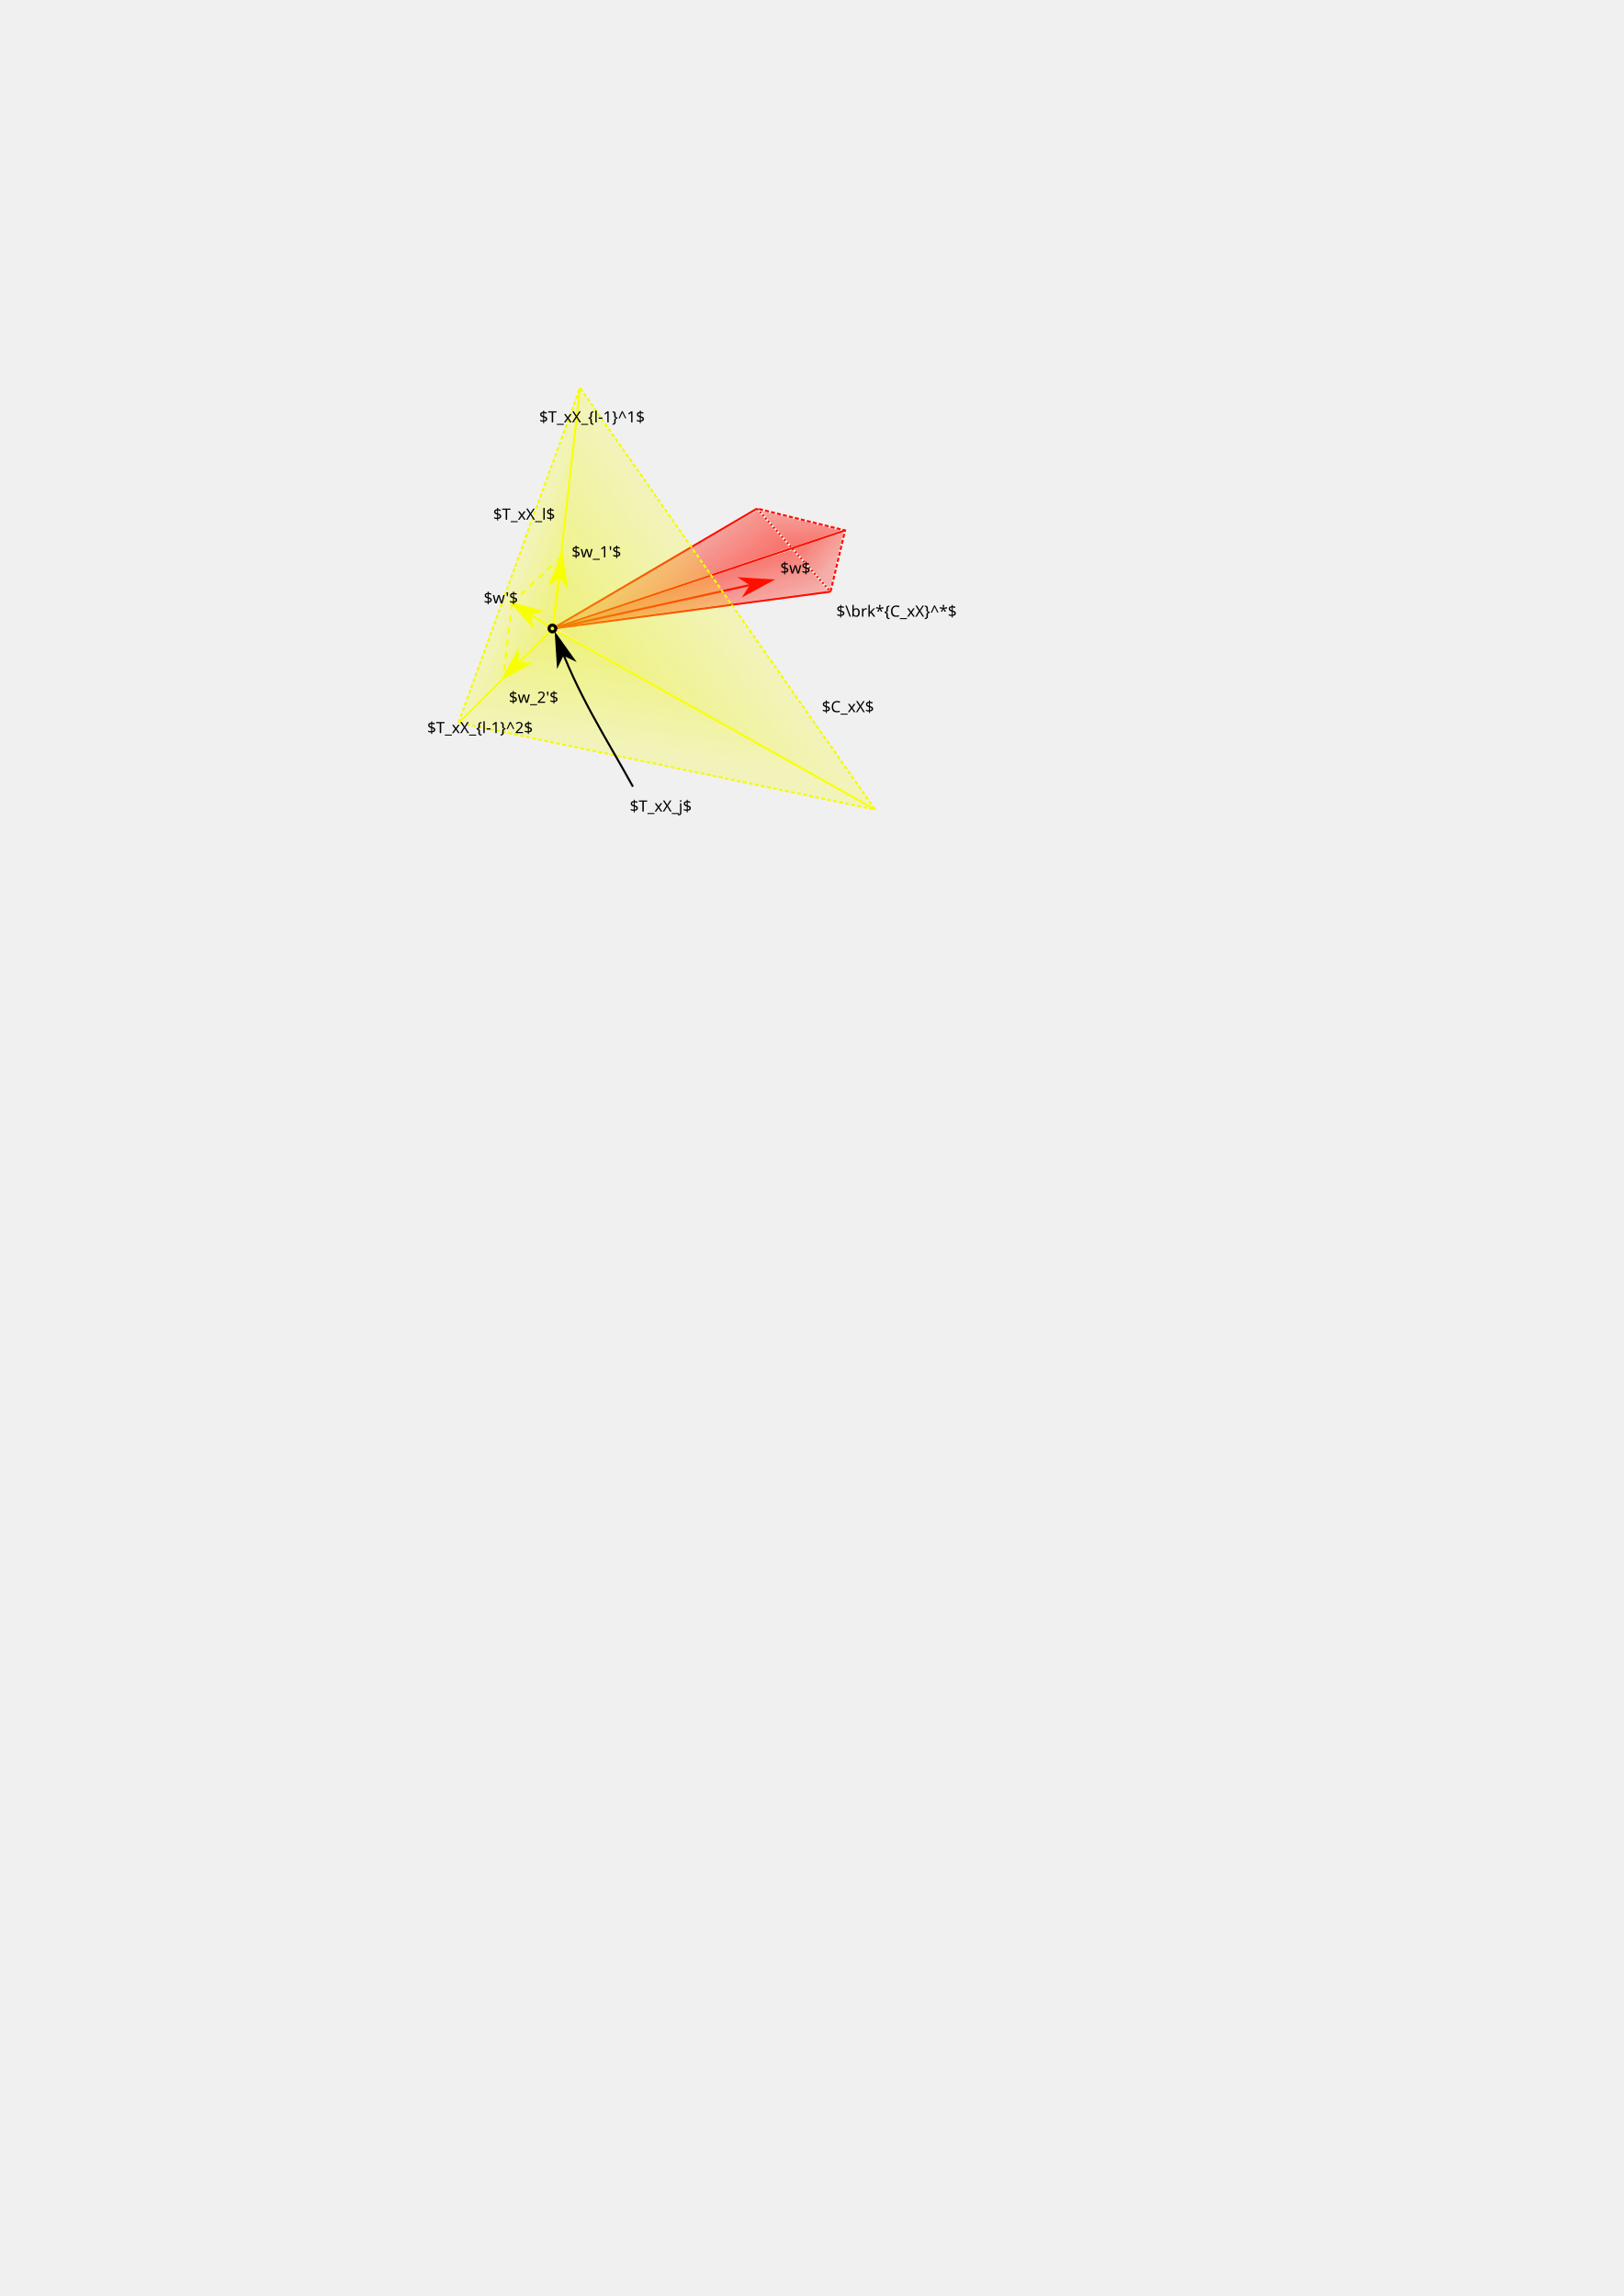
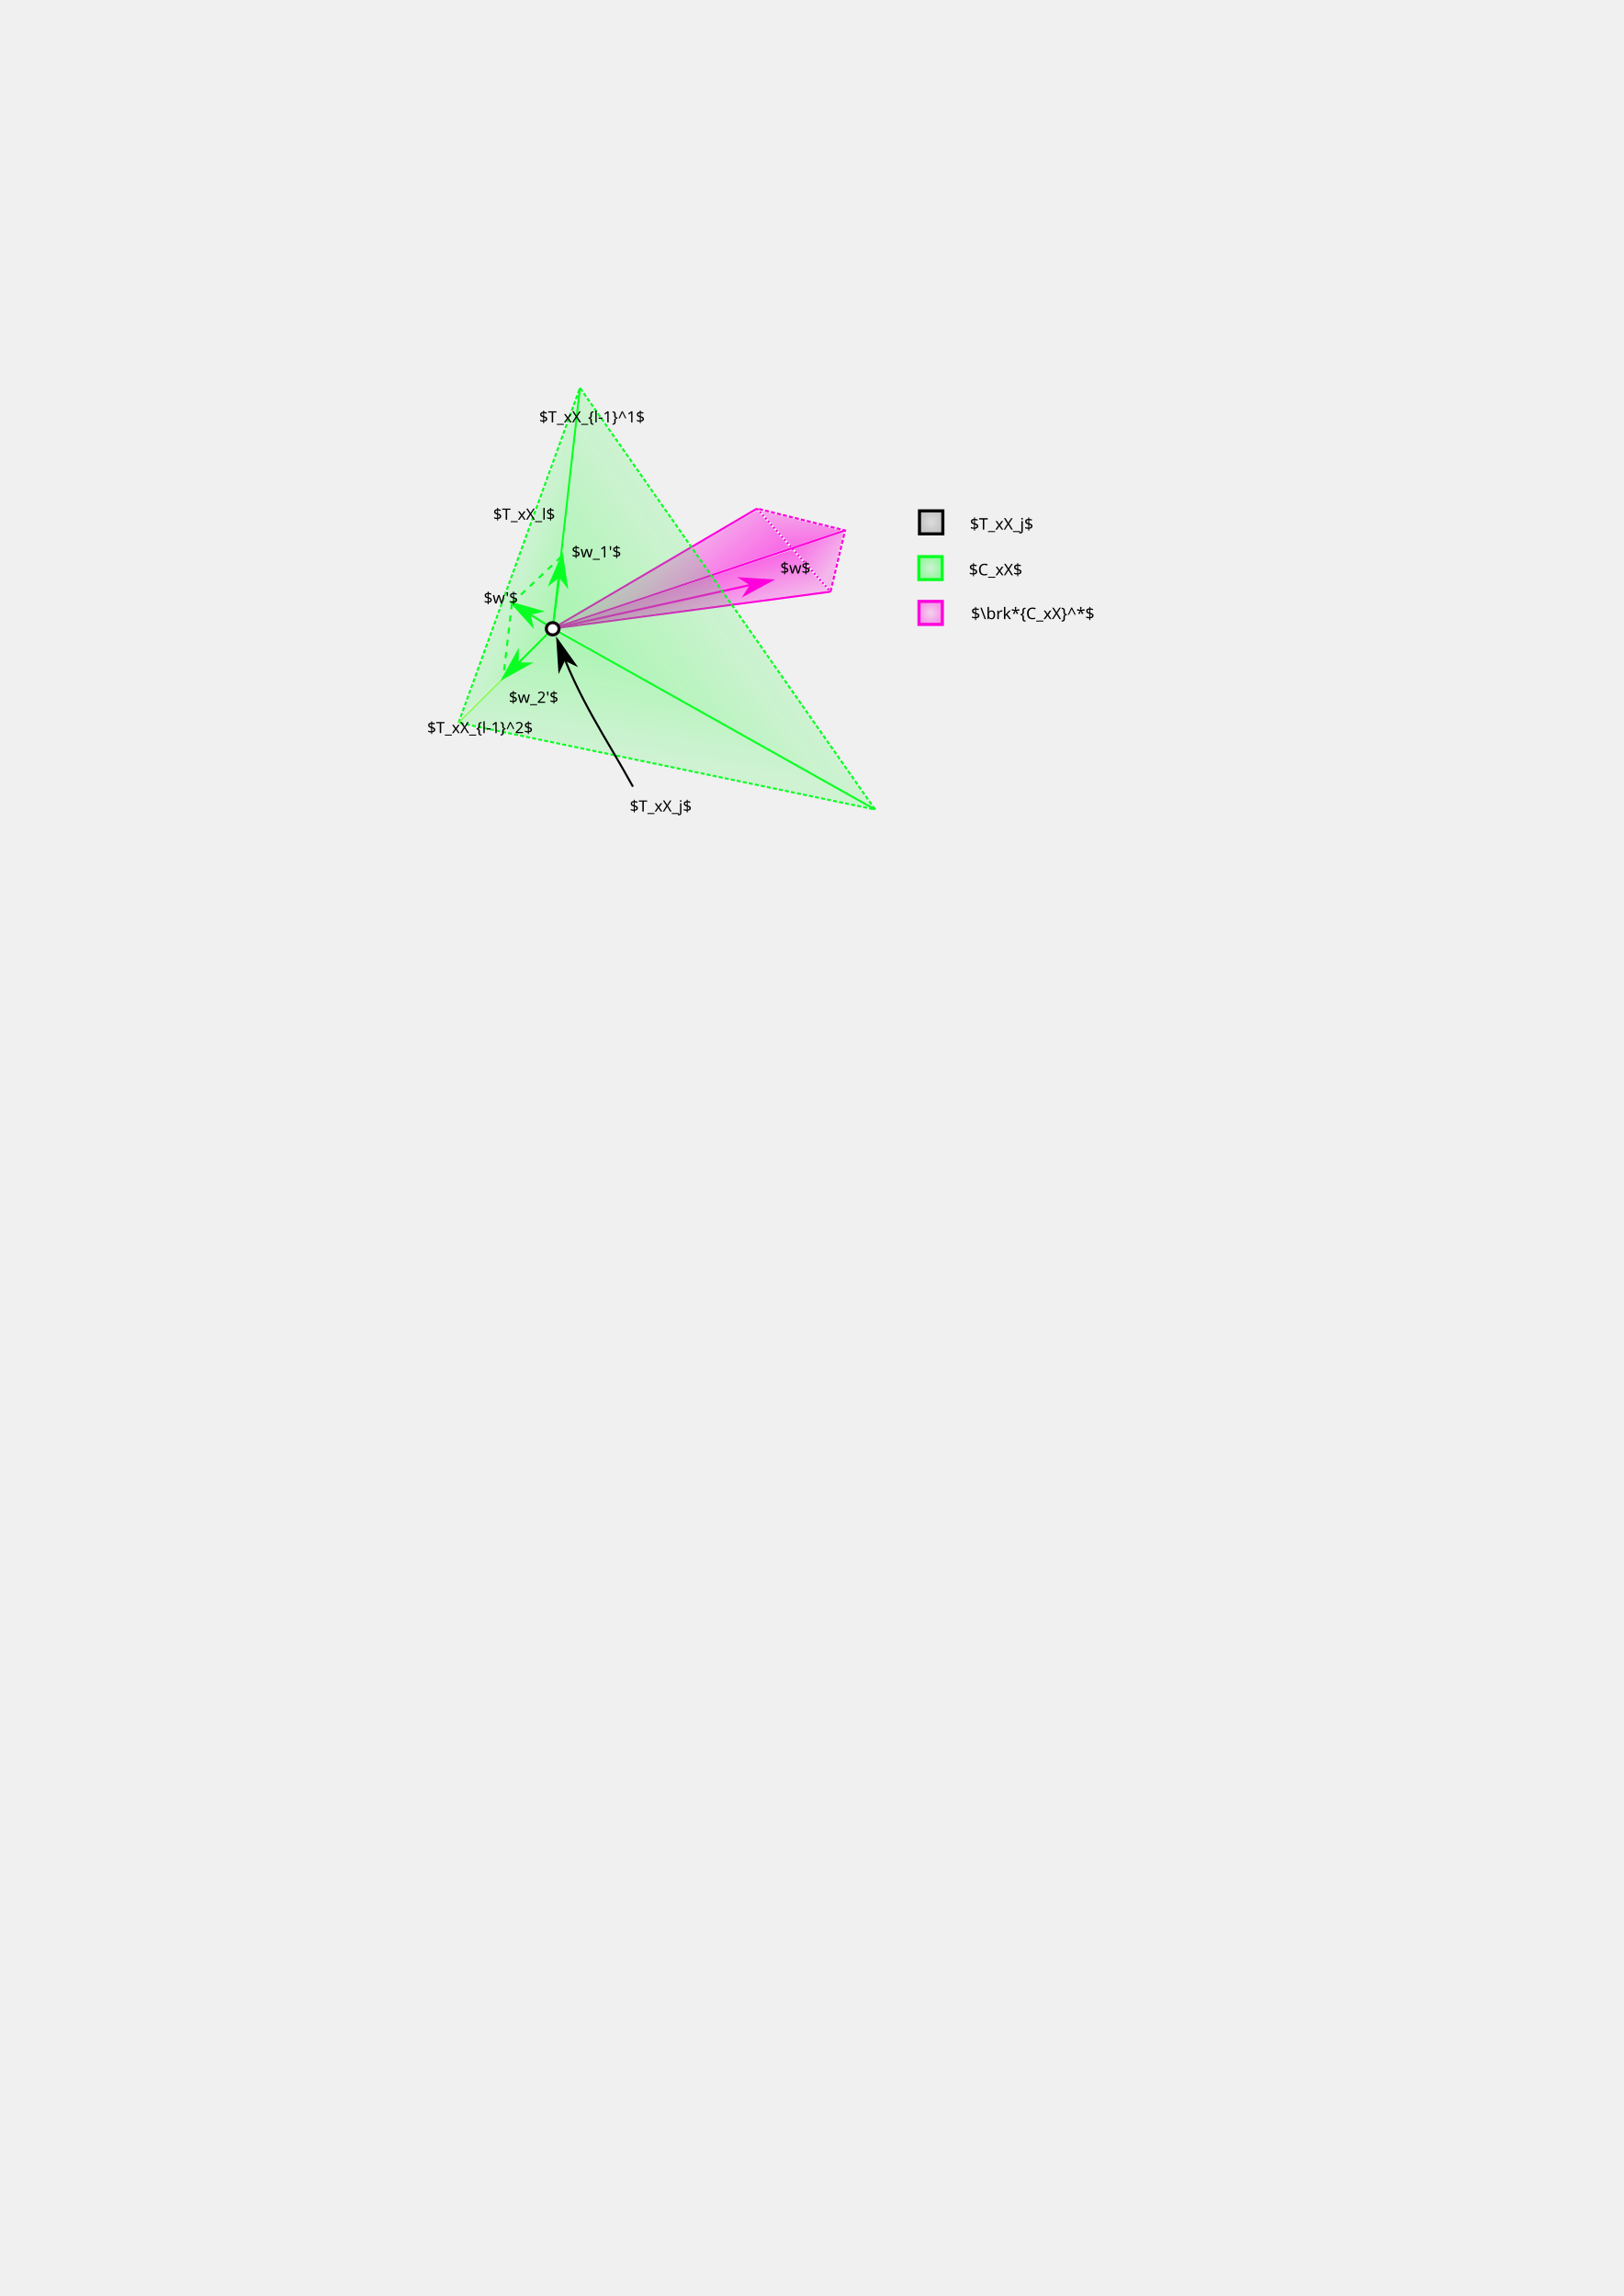
<svg xmlns="http://www.w3.org/2000/svg" xmlns:xlink="http://www.w3.org/1999/xlink" width="210mm" height="297mm" viewBox="0 0 210 297" version="1.1" id="svg1030">
  <defs id="defs1024">
+     <linearGradient id="linearGradient2880">
+       <stop style="stop-color:#ff00dc;stop-opacity:0.537" offset="0" id="stop2876" />
+       <stop style="stop-color:#ff00de;stop-opacity:0.239" offset="1" id="stop2878" />
+     </linearGradient>
+     <linearGradient id="linearGradient2874">
+       <stop style="stop-color:#ff00dc;stop-opacity:0.545" offset="0" id="stop2870" />
+       <stop style="stop-color:#ff00de;stop-opacity:0.239" offset="1" id="stop2872" />
+     </linearGradient>
+     <linearGradient id="linearGradient2862">
+       <stop style="stop-color:#ff00dd;stop-opacity:0.585" offset="0" id="stop2858" />
+       <stop style="stop-color:#ff00dd;stop-opacity:0.239" offset="1" id="stop2860" />
+     </linearGradient>
+     <linearGradient id="linearGradient2856">
+       <stop id="stop2852" offset="0" style="stop-color:#0aff21;stop-opacity:0.302" />
+       <stop id="stop2854" offset="1" style="stop-color:#07ff22;stop-opacity:0.145" />
+     </linearGradient>
+     <linearGradient id="linearGradient2850">
+       <stop style="stop-color:#09ff22;stop-opacity:0.309" offset="0" id="stop2846" />
+       <stop style="stop-color:#09ff22;stop-opacity:0.144" offset="1" id="stop2848" />
+     </linearGradient>
    <linearGradient id="linearGradient1225">
-       <stop id="stop1221" offset="0" style="stop-color:#ff0f00;stop-opacity:0.543" />
-       <stop id="stop1223" offset="1" style="stop-color:#ff0f00;stop-opacity:0.287" />
+       <stop id="stop1221" offset="0" style="stop-color:#ff00de;stop-opacity:0.541" />
+       <stop id="stop1223" offset="1" style="stop-color:#ff00de;stop-opacity:0.239" />
    </linearGradient>
    <marker style="overflow:visible;" id="marker1364" refX="0.0" refY="0.0" orient="auto">
-       <path transform="scale(0.8) rotate(180) translate(12.5,0)" style="fill-rule:evenodd;stroke:#f8ff00;stroke-width:1pt;stroke-opacity:1;fill:#f8ff00;fill-opacity:1" d="M 0.0,0.0 L 5.0,-5.0 L -12.5,0.0 L 5.0,5.0 L 0.0,0.0 z " id="path1362" />
+       <path transform="scale(0.8) rotate(180) translate(12.5,0)" style="fill-rule:evenodd;stroke:#09ff22;stroke-width:1pt;stroke-opacity:1;fill:#09ff22;fill-opacity:1" d="M 0.0,0.0 L 5.0,-5.0 L -12.5,0.0 L 5.0,5.0 L 0.0,0.0 z " id="path1362" />
    </marker>
    <linearGradient id="linearGradient1264">
-       <stop style="stop-color:#eaf100;stop-opacity:0.489" offset="0" id="stop1260" />
-       <stop style="stop-color:#f7ff00;stop-opacity:0.218" offset="1" id="stop1262" />
+       <stop style="stop-color:#0aff21;stop-opacity:0.302" offset="0" id="stop1260" />
+       <stop style="stop-color:#07ff22;stop-opacity:0.145" offset="1" id="stop1262" />
    </linearGradient>
    <marker style="overflow:visible" id="marker3618" refX="0.0" refY="0.0" orient="auto">
-       <path transform="scale(0.8) translate(12.5,0)" style="fill-rule:evenodd;stroke:#f8ff00;stroke-width:1pt;stroke-opacity:1;fill:#f8ff00;fill-opacity:1" d="M 0.0,0.0 L 5.0,-5.0 L -12.5,0.0 L 5.0,5.0 L 0.0,0.0 z " id="path3616" />
+       <path transform="scale(0.8) translate(12.5,0)" style="fill-rule:evenodd;stroke:#09ff22;stroke-width:1pt;stroke-opacity:1;fill:#09ff22;fill-opacity:1" d="M 0.0,0.0 L 5.0,-5.0 L -12.5,0.0 L 5.0,5.0 L 0.0,0.0 z " id="path3616" />
    </marker>
    <marker style="overflow:visible" id="marker3500" refX="0.0" refY="0.0" orient="auto">
      <path transform="scale(0.8) translate(12.5,0)" style="fill-rule:evenodd;stroke:#000000;stroke-width:1pt;stroke-opacity:1;fill:#000000;fill-opacity:1" d="M 0.0,0.0 L 5.0,-5.0 L -12.5,0.0 L 5.0,5.0 L 0.0,0.0 z " id="path3498" />
    </marker>
    <marker style="overflow:visible" id="marker3388" refX="0.0" refY="0.0" orient="auto">
      <path transform="scale(0.8) translate(12.5,0)" style="fill-rule:evenodd;stroke:#000000;stroke-width:1pt;stroke-opacity:1;fill:#000000;fill-opacity:1" d="M 0.0,0.0 L 5.0,-5.0 L -12.5,0.0 L 5.0,5.0 L 0.0,0.0 z " id="path3386" />
    </marker>
    <marker orient="auto" refY="0.0" refX="0.0" id="marker3172" style="overflow:visible;">
-       <path id="path3170" d="M 0.0,0.0 L 5.0,-5.0 L -12.5,0.0 L 5.0,5.0 L 0.0,0.0 z " style="fill-rule:evenodd;stroke:#ff0f00;stroke-width:1pt;stroke-opacity:1;fill:#ff0f00;fill-opacity:1" transform="scale(0.8) rotate(180) translate(12.5,0)" />
+       <path id="path3170" d="M 0.0,0.0 L 5.0,-5.0 L -12.5,0.0 L 5.0,5.0 L 0.0,0.0 z " style="fill-rule:evenodd;stroke:#ff00dd;stroke-width:1pt;stroke-opacity:1;fill:#ff00dd;fill-opacity:1" transform="scale(0.8) rotate(180) translate(12.5,0)" />
    </marker>
    <marker orient="auto" refY="0.0" refX="0.0" id="marker3078" style="overflow:visible;">
-       <path id="path3076" d="M 0.0,0.0 L 5.0,-5.0 L -12.5,0.0 L 5.0,5.0 L 0.0,0.0 z " style="fill-rule:evenodd;stroke:#f8ff00;stroke-width:1pt;stroke-opacity:1;fill:#f8ff00;fill-opacity:1" transform="scale(0.8) rotate(180) translate(12.5,0)" />
+       <path id="path3076" d="M 0.0,0.0 L 5.0,-5.0 L -12.5,0.0 L 5.0,5.0 L 0.0,0.0 z " style="fill-rule:evenodd;stroke:#09ff22;stroke-width:1pt;stroke-opacity:1;fill:#09ff22;fill-opacity:1" transform="scale(0.8) rotate(180) translate(12.5,0)" />
    </marker>
    <marker orient="auto" refY="0.0" refX="0.0" id="marker2990" style="overflow:visible;">
      <path id="path2988" d="M 0.0,0.0 L 5.0,-5.0 L -12.5,0.0 L 5.0,5.0 L 0.0,0.0 z " style="fill-rule:evenodd;stroke:#000000;stroke-width:1pt;stroke-opacity:1;fill:#000000;fill-opacity:1" transform="scale(0.8) rotate(180) translate(12.5,0)" />
    </marker>
    <marker orient="auto" refY="0.0" refX="0.0" id="marker2908" style="overflow:visible;">
      <path id="path2906" d="M 0.0,0.0 L 5.0,-5.0 L -12.5,0.0 L 5.0,5.0 L 0.0,0.0 z " style="fill-rule:evenodd;stroke:#000000;stroke-width:1pt;stroke-opacity:1;fill:#000000;fill-opacity:1" transform="scale(0.8) rotate(180) translate(12.5,0)" />
    </marker>
    <marker style="overflow:visible;" id="marker2384" refX="0.0" refY="0.0" orient="auto">
      <path transform="scale(0.8) rotate(180) translate(12.5,0)" style="fill-rule:evenodd;stroke:#000000;stroke-width:1pt;stroke-opacity:1;fill:#000000;fill-opacity:1" d="M 0.0,0.0 L 5.0,-5.0 L -12.5,0.0 L 5.0,5.0 L 0.0,0.0 z " id="path2382" />
    </marker>
    <marker style="overflow:visible;" id="marker2314" refX="0.0" refY="0.0" orient="auto">
      <path transform="scale(0.8) rotate(180) translate(12.5,0)" style="fill-rule:evenodd;stroke:#000000;stroke-width:1pt;stroke-opacity:1;fill:#000000;fill-opacity:1" d="M 0.0,0.0 L 5.0,-5.0 L -12.5,0.0 L 5.0,5.0 L 0.0,0.0 z " id="path2312" />
    </marker>
    <marker style="overflow:visible;" id="marker2250" refX="0.0" refY="0.0" orient="auto">
      <path transform="scale(0.8) rotate(180) translate(12.5,0)" style="fill-rule:evenodd;stroke:#000000;stroke-width:1pt;stroke-opacity:1;fill:#000000;fill-opacity:1" d="M 0.0,0.0 L 5.0,-5.0 L -12.5,0.0 L 5.0,5.0 L 0.0,0.0 z " id="path2248" />
    </marker>
    <marker style="overflow:visible;" id="marker2192" refX="0.0" refY="0.0" orient="auto">
      <path transform="scale(0.8) rotate(180) translate(12.5,0)" style="fill-rule:evenodd;stroke:#000000;stroke-width:1pt;stroke-opacity:1;fill:#000000;fill-opacity:1" d="M 0.0,0.0 L 5.0,-5.0 L -12.5,0.0 L 5.0,5.0 L 0.0,0.0 z " id="path2190" />
    </marker>
    <marker style="overflow:visible;" id="marker2140" refX="0.0" refY="0.0" orient="auto">
      <path transform="scale(0.8) rotate(180) translate(12.5,0)" style="fill-rule:evenodd;stroke:#000000;stroke-width:1pt;stroke-opacity:1;fill:#000000;fill-opacity:1" d="M 0.0,0.0 L 5.0,-5.0 L -12.5,0.0 L 5.0,5.0 L 0.0,0.0 z " id="path2138" />
    </marker>
    <marker style="overflow:visible;" id="marker2094" refX="0.0" refY="0.0" orient="auto">
      <path transform="scale(0.8) rotate(180) translate(12.5,0)" style="fill-rule:evenodd;stroke:#000000;stroke-width:1pt;stroke-opacity:1;fill:#000000;fill-opacity:1" d="M 0.0,0.0 L 5.0,-5.0 L -12.5,0.0 L 5.0,5.0 L 0.0,0.0 z " id="path2092" />
    </marker>
    <marker style="overflow:visible;" id="marker2054" refX="0.0" refY="0.0" orient="auto">
      <path transform="scale(0.8) rotate(180) translate(12.5,0)" style="fill-rule:evenodd;stroke:#000000;stroke-width:1pt;stroke-opacity:1;fill:#000000;fill-opacity:1" d="M 0.0,0.0 L 5.0,-5.0 L -12.5,0.0 L 5.0,5.0 L 0.0,0.0 z " id="path2052" />
    </marker>
    <marker style="overflow:visible;" id="marker2020" refX="0.0" refY="0.0" orient="auto">
      <path transform="scale(0.8) rotate(180) translate(12.5,0)" style="fill-rule:evenodd;stroke:#000000;stroke-width:1pt;stroke-opacity:1;fill:#000000;fill-opacity:1" d="M 0.0,0.0 L 5.0,-5.0 L -12.5,0.0 L 5.0,5.0 L 0.0,0.0 z " id="path2018" />
    </marker>
    <marker style="overflow:visible;" id="marker1992" refX="0.0" refY="0.0" orient="auto">
      <path transform="scale(0.8) rotate(180) translate(12.5,0)" style="fill-rule:evenodd;stroke:#000000;stroke-width:1pt;stroke-opacity:1;fill:#000000;fill-opacity:1" d="M 0.0,0.0 L 5.0,-5.0 L -12.5,0.0 L 5.0,5.0 L 0.0,0.0 z " id="path1990" />
    </marker>
    <marker style="overflow:visible;" id="marker1970" refX="0.0" refY="0.0" orient="auto">
      <path transform="scale(0.8) rotate(180) translate(12.5,0)" style="fill-rule:evenodd;stroke:#000000;stroke-width:1pt;stroke-opacity:1;fill:#000000;fill-opacity:1" d="M 0.0,0.0 L 5.0,-5.0 L -12.5,0.0 L 5.0,5.0 L 0.0,0.0 z " id="path1968" />
    </marker>
-     <linearGradient xlink:href="#linearGradient1264" id="linearGradient1266" x1="294.639" y1="270.738" x2="384.105" y2="208.625" gradientUnits="userSpaceOnUse" gradientTransform="matrix(0.1894677,0,0,0.1894677,15.73348,29.93961)" />
-     <linearGradient xlink:href="#linearGradient1264" id="linearGradient1278" x1="294.385" y1="271.894" x2="283.847" y2="346.606" gradientUnits="userSpaceOnUse" gradientTransform="matrix(0.1894677,0,0,0.1894677,15.73348,29.93961)" />
+     <linearGradient xlink:href="#linearGradient2850" id="linearGradient1266" x1="294.639" y1="270.738" x2="384.105" y2="208.625" gradientUnits="userSpaceOnUse" gradientTransform="matrix(0.1894677,0,0,0.1894677,15.73348,29.93961)" />
+     <linearGradient xlink:href="#linearGradient2856" id="linearGradient1278" x1="294.385" y1="271.894" x2="283.847" y2="346.606" gradientUnits="userSpaceOnUse" gradientTransform="matrix(0.1894677,0,0,0.1894677,15.73348,29.93961)" />
    <linearGradient xlink:href="#linearGradient1264" id="linearGradient1286" x1="294.639" y1="270.738" x2="258.371" y2="257.112" gradientUnits="userSpaceOnUse" gradientTransform="matrix(0.1894677,0,0,0.1894677,15.73348,29.93961)" />
-     <linearGradient xlink:href="#linearGradient1225" id="linearGradient1208" x1="389.441" y1="266.085" x2="405.774" y2="278.712" gradientUnits="userSpaceOnUse" />
-     <linearGradient xlink:href="#linearGradient1225" id="linearGradient1210" x1="391.243" y1="266.949" x2="390.301" y2="244.473" gradientUnits="userSpaceOnUse" />
+     <linearGradient xlink:href="#linearGradient2874" id="linearGradient1208" x1="389.441" y1="266.085" x2="405.774" y2="278.712" gradientUnits="userSpaceOnUse" />
+     <linearGradient xlink:href="#linearGradient2880" id="linearGradient1210" x1="391.243" y1="266.949" x2="390.301" y2="244.473" gradientUnits="userSpaceOnUse" />
    <linearGradient xlink:href="#linearGradient1225" id="linearGradient1212" x1="362.805" y1="281.113" x2="341.771" y2="254.64" gradientUnits="userSpaceOnUse" />
-     <linearGradient xlink:href="#linearGradient1225" id="linearGradient1214" x1="356.668" y1="276.775" x2="363.623" y2="299.717" gradientUnits="userSpaceOnUse" />
+     <linearGradient xlink:href="#linearGradient2862" id="linearGradient1214" x1="356.668" y1="276.775" x2="363.623" y2="299.717" gradientUnits="userSpaceOnUse" />
+     <radialGradient xlink:href="#linearGradient899" id="radialGradient893-3-3" cx="122.171" cy="81.563" fx="122.171" fy="81.563" r="2.844" gradientTransform="matrix(0.5571564,0,0,0.5516924,52.27707,28.48918)" gradientUnits="userSpaceOnUse" />
+     <linearGradient id="linearGradient899">
+       <stop id="stop895" offset="0" style="stop-color:#09ff22;stop-opacity:0.149" />
+       <stop id="stop897" offset="1" style="stop-color:#09ff22;stop-opacity:0.399" />
+     </linearGradient>
+     <radialGradient xlink:href="#linearGradient905" id="radialGradient893-3" cx="122.171" cy="81.563" fx="122.171" fy="81.563" r="2.844" gradientTransform="matrix(0.5571564,0,0,0.5516924,52.29771,34.28605)" gradientUnits="userSpaceOnUse" />
+     <linearGradient id="linearGradient905">
+       <stop id="stop901" offset="0" style="stop-color:#ff00db;stop-opacity:0.128" />
+       <stop id="stop903" offset="1" style="stop-color:#ff00dd;stop-opacity:0.388" />
+     </linearGradient>
+     <radialGradient xlink:href="#linearGradient891" id="radialGradient893" cx="122.171" cy="81.563" fx="122.171" fy="81.563" r="2.844" gradientTransform="matrix(0.5571564,0,0,0.5516924,52.36215,22.57271)" gradientUnits="userSpaceOnUse" />
+     <linearGradient id="linearGradient891">
+       <stop style="stop-color:#000000;stop-opacity:0.085" offset="0" id="stop887" />
+       <stop style="stop-color:#000000;stop-opacity:0.191" offset="1" id="stop889" />
+     </linearGradient>
  </defs>
  <g id="layer1" style="display:inline">
-     <path style="display:inline;fill:none;stroke:#ff0f00;stroke-width:0.265px;stroke-linecap:butt;stroke-linejoin:miter;stroke-opacity:1" d="m 107.41,76.535 -35.919,4.768 37.805,-12.689" id="path1230" />
-     <path style="display:inline;fill:none;stroke:#ff0e00;stroke-width:0.265;stroke-linecap:butt;stroke-linejoin:miter;stroke-miterlimit:4;stroke-dasharray:0.53, 0.265;stroke-dashoffset:0;stroke-opacity:1" d="m 107.41,76.535 1.886,-7.921 -11.386,-2.828" id="path1234" />
-     <path style="display:inline;fill:none;stroke:#ff0f00;stroke-width:0.265;stroke-linecap:butt;stroke-linejoin:miter;stroke-miterlimit:4;stroke-dasharray:0.265, 0.265;stroke-dashoffset:0;stroke-opacity:1" d="m 97.91,65.786 9.5,10.749" id="path1236" />
-     <path style="display:inline;fill:none;stroke:#ff0f00;stroke-width:0.265;stroke-linecap:butt;stroke-linejoin:miter;stroke-miterlimit:4;stroke-dasharray:none;stroke-dashoffset:0;stroke-opacity:1" d="M 71.491,81.303 97.91,65.786" id="path1240" />
+     <path style="display:inline;fill:none;stroke:#ff00dd;stroke-width:0.265px;stroke-linecap:butt;stroke-linejoin:miter;stroke-opacity:1" d="m 107.41,76.535 -35.919,4.768 37.805,-12.689" id="path1230" />
+     <path style="display:inline;fill:none;stroke:#ff00dd;stroke-width:0.265;stroke-linecap:butt;stroke-linejoin:miter;stroke-miterlimit:4;stroke-dasharray:0.53, 0.265;stroke-dashoffset:0;stroke-opacity:1" d="m 107.41,76.535 1.886,-7.921 -11.386,-2.828" id="path1234" />
+     <path style="display:inline;fill:none;stroke:#ff00dd;stroke-width:0.265;stroke-linecap:butt;stroke-linejoin:miter;stroke-miterlimit:4;stroke-dasharray:0.265, 0.265;stroke-dashoffset:0;stroke-opacity:1" d="m 97.91,65.786 9.5,10.749" id="path1236" />
+     <path style="display:inline;fill:none;stroke:#ff00dd;stroke-width:0.265;stroke-linecap:butt;stroke-linejoin:miter;stroke-miterlimit:4;stroke-dasharray:none;stroke-dashoffset:0;stroke-opacity:1" d="M 71.491,81.303 97.91,65.786" id="path1240" />
    <path style="opacity:1;fill:url(#linearGradient1212);fill-opacity:1;stroke:none;stroke-width:1.002;stroke-miterlimit:4;stroke-dasharray:1.002, 1.002;stroke-dashoffset:0;stroke-opacity:1" d="m 276.315,304.407 c 0.073,-0.073 21.142,-12.471 46.82,-27.552 30.295,-17.792 46.793,-27.344 46.988,-27.205 0.459,0.328 16.061,18.043 15.96,18.122 -0.166,0.131 -109.452,36.767 -109.676,36.767 -0.123,0 -0.165,-0.059 -0.092,-0.132 z" id="path1194" transform="scale(0.2645833)" />
    <path style="opacity:1;fill:url(#linearGradient1210);fill-opacity:1;stroke:none;stroke-width:1.002;stroke-miterlimit:4;stroke-dasharray:1.002, 1.002;stroke-dashoffset:0;stroke-opacity:1" d="m 379.668,258.667 c -4.246,-4.801 -7.674,-8.775 -7.617,-8.832 0.095,-0.095 38.548,9.399 38.706,9.556 0.039,0.039 -5.203,1.856 -11.649,4.038 l -11.72,3.967 z" id="path1196" transform="scale(0.2645833)" />
    <path style="opacity:1;fill:url(#linearGradient1208);fill-opacity:1;stroke:none;stroke-width:1.002;stroke-miterlimit:4;stroke-dasharray:1.002, 1.002;stroke-dashoffset:0;stroke-opacity:1" d="m 396.809,278.081 -8.631,-9.78 11.897,-3.973 c 6.544,-2.185 11.948,-3.922 12.009,-3.861 0.146,0.146 -6.331,27.407 -6.51,27.4 -0.075,-0.003 -4.02,-4.407 -8.766,-9.786 z" id="path1198" transform="scale(0.2645833)" />
    <path style="opacity:1;fill:url(#linearGradient1214);fill-opacity:1;stroke:none;stroke-width:1.002;stroke-miterlimit:4;stroke-dasharray:1.002, 1.002;stroke-dashoffset:0;stroke-opacity:1" d="m 277.024,305.638 c 0.208,-0.09 25.038,-8.439 55.177,-18.555 42.997,-14.43 54.863,-18.325 55.099,-18.082 0.971,0.999 17.456,19.765 17.406,19.815 -0.059,0.059 -124.684,16.614 -126.924,16.861 -0.625,0.069 -0.966,0.051 -0.758,-0.038 z" id="path1200" transform="scale(0.2645833)" />
  </g>
  <g id="layer4" style="display:inline">
-     <path style="fill:none;stroke:#ff0f00;stroke-width:0.265;stroke-linecap:butt;stroke-linejoin:miter;stroke-miterlimit:4;stroke-dasharray:none;stroke-opacity:1;marker-end:url(#marker3172)" d="M 71.491,81.303 99.75,75.071" id="path1326" />
+     <path style="fill:none;stroke:#ff00dd;stroke-width:0.265;stroke-linecap:butt;stroke-linejoin:miter;stroke-miterlimit:4;stroke-dasharray:none;stroke-opacity:1;marker-end:url(#marker3172)" d="M 71.491,81.303 99.75,75.071" id="path1326" />
    <text xml:space="preserve" style="font-style:normal;font-weight:normal;font-size:2.822px;line-height:1.25;font-family:sans-serif;letter-spacing:0px;word-spacing:0px;fill:#000000;fill-opacity:1;stroke:none;stroke-width:0.265" x="77.296" y="72.86" id="text2613">
      <tspan id="tspan2611" x="77.296" y="75.357" style="stroke-width:0.265" />
    </text>
  </g>
  <g id="layer2" style="display:inline">
-     <path style="display:inline;fill:none;stroke:#f4fb00;stroke-width:0.265;stroke-linecap:butt;stroke-linejoin:miter;stroke-miterlimit:4;stroke-dasharray:0.53, 0.265;stroke-dashoffset:0;stroke-opacity:1" d="M 59.311,93.483 75.01,50.176 113.174,104.715 59.311,93.483" id="path1238" />
+     <path style="display:inline;fill:none;stroke:#09ff22;stroke-width:0.265;stroke-linecap:butt;stroke-linejoin:miter;stroke-miterlimit:4;stroke-dasharray:0.53, 0.265;stroke-dashoffset:0;stroke-opacity:1" d="M 59.311,93.483 75.01,50.176 113.174,104.715 59.311,93.483" id="path1238" />
  </g>
  <g id="layer3" style="display:inline">
-     <path style="display:inline;fill:none;stroke:#f8ff00;stroke-width:0.265px;stroke-linecap:butt;stroke-linejoin:miter;stroke-opacity:1" d="M 113.174,104.715 71.491,81.303 75.01,50.176" id="path1228" />
-     <path style="display:inline;fill:none;stroke:#f8ff00;stroke-width:0.265px;stroke-linecap:butt;stroke-linejoin:miter;stroke-opacity:1" d="M 59.311,93.483 71.491,81.303" id="path1232" />
+     <path style="display:inline;fill:none;stroke:#09ff22;stroke-width:0.265px;stroke-linecap:butt;stroke-linejoin:miter;stroke-opacity:1" d="M 113.174,104.715 71.491,81.303 75.01,50.176" id="path1228" />
+     <path style="display:inline;fill:none;stroke:#57fd17;stroke-width:0.265px;stroke-linecap:butt;stroke-linejoin:miter;stroke-opacity:0.6" d="M 59.311,93.483 71.491,81.303" id="path1232" />
    <path style="opacity:1;fill:url(#linearGradient1266);fill-opacity:1;stroke:none;stroke-width:0.4;stroke-miterlimit:4;stroke-dasharray:none;stroke-dashoffset:0;stroke-opacity:1" d="M 92.081,92.723 C 74.972,83.102 71.774,81.258 71.741,80.994 c -0.022,-0.172 0.724,-7.062 1.658,-15.312 0.933,-8.25 1.697,-15.031 1.697,-15.069 0,-0.056 37.123,52.932 37.418,53.41 0.047,0.076 0.036,0.133 -0.024,0.127 -0.06,-0.006 -9.245,-5.149 -20.41,-11.428 z" id="path1258" />
-     <path style="opacity:1;fill:url(#linearGradient1278);fill-opacity:1.0;stroke:none;stroke-width:0.4;stroke-miterlimit:4;stroke-dasharray:none;stroke-dashoffset:0;stroke-opacity:1" d="m 109.877,103.895 c -0.93,-0.202 -12.593,-2.639 -25.916,-5.415 -13.324,-2.777 -24.253,-5.073 -24.287,-5.102 -0.034,-0.03 2.615,-2.724 5.887,-5.988 l 5.949,-5.935 19.826,11.144 c 10.905,6.129 20.04,11.267 20.3,11.418 0.618,0.358 0.374,0.341 -1.759,-0.122 z" id="path1268" />
-     <path style="opacity:1;fill:url(#linearGradient1286);fill-opacity:1.0;stroke:none;stroke-width:0.4;stroke-miterlimit:4;stroke-dasharray:none;stroke-dashoffset:0;stroke-opacity:1" d="m 59.831,92.523 c 0.278,-0.906 14.799,-40.845 14.822,-40.768 0.017,0.055 -0.717,6.695 -1.631,14.756 l -1.661,14.656 -5.797,5.779 c -3.188,3.179 -5.769,5.688 -5.734,5.576 z" id="path1270" />
+     <path style="opacity:1;fill:url(#linearGradient1278);fill-opacity:1;stroke:none;stroke-width:0.4;stroke-miterlimit:4;stroke-dasharray:none;stroke-dashoffset:0;stroke-opacity:1" d="m 109.877,103.895 c -0.93,-0.202 -12.593,-2.639 -25.916,-5.415 -13.324,-2.777 -24.253,-5.073 -24.287,-5.102 -0.034,-0.03 2.615,-2.724 5.887,-5.988 l 5.949,-5.935 19.826,11.144 c 10.905,6.129 20.04,11.267 20.3,11.418 0.618,0.358 0.374,0.341 -1.759,-0.122 z" id="path1268" />
+     <path style="opacity:1;fill:url(#linearGradient1286);fill-opacity:1;stroke:none;stroke-width:0.4;stroke-miterlimit:4;stroke-dasharray:none;stroke-dashoffset:0;stroke-opacity:1" d="m 59.831,92.523 c 0.278,-0.906 14.799,-40.845 14.822,-40.768 0.017,0.055 -0.717,6.695 -1.631,14.756 l -1.661,14.656 -5.797,5.779 c -3.188,3.179 -5.769,5.688 -5.734,5.576 z" id="path1270" />
+     <text xml:space="preserve" style="font-style:normal;font-weight:normal;font-size:2.07px;line-height:1.25;font-family:sans-serif;letter-spacing:0px;word-spacing:0px;display:inline;fill:#000000;fill-opacity:1;stroke:none;stroke-width:0.265" x="125.423" y="68.525" id="text1312-6" transform="scale(1.00017,0.9998304)">
+       <tspan id="tspan1310-2" x="125.423" y="68.525" style="stroke-width:0.265">$T_xX_j$</tspan>
+     </text>
+     <text xml:space="preserve" style="font-style:normal;font-weight:normal;font-size:2.07px;line-height:1.25;font-family:sans-serif;letter-spacing:0px;word-spacing:0px;display:inline;fill:#000000;fill-opacity:1;stroke:none;stroke-width:0.265" x="125.567" y="80.105" id="text1320-9" transform="scale(1.00017,0.9998304)">
+       <tspan id="tspan1318-1" x="125.567" y="80.105" style="stroke-width:0.265">$\brk*{C_xX}^*$</tspan>
+     </text>
+     <text xml:space="preserve" style="font-style:normal;font-weight:normal;font-size:2.07px;line-height:1.25;font-family:sans-serif;letter-spacing:0px;word-spacing:0px;display:inline;fill:#000000;fill-opacity:1;stroke:none;stroke-width:0.265" x="125.288" y="74.431" id="text1324-2" transform="scale(1.00017,0.9998304)">
+       <tspan id="tspan1322-7" x="125.288" y="74.431" style="stroke-width:0.265">$C_xX$</tspan>
+     </text>
+     <rect style="display:inline;opacity:1;fill:url(#radialGradient893);fill-opacity:1;stroke:#000000;stroke-width:0.4;stroke-miterlimit:4;stroke-dasharray:none;stroke-dashoffset:0;stroke-opacity:1" id="rect885" width="3.022" height="2.977" x="118.92" y="66.082" />
+     <rect style="display:inline;opacity:1;fill:url(#radialGradient893-3);fill-opacity:1;stroke:#ff00dd;stroke-width:0.4;stroke-miterlimit:4;stroke-dasharray:none;stroke-dashoffset:0;stroke-opacity:1" id="rect885-5" width="3.022" height="2.977" x="118.855" y="77.795" />
+     <rect style="display:inline;opacity:1;fill:url(#radialGradient893-3-3);fill-opacity:1;stroke:#09ff22;stroke-width:0.4;stroke-miterlimit:4;stroke-dasharray:none;stroke-dashoffset:0;stroke-opacity:1" id="rect885-5-2" width="3.022" height="2.977" x="118.835" y="71.998" />
  </g>
  <g id="layer5" style="display:inline">
-     <path style="fill:none;stroke:#f8ff00;stroke-width:0.265px;stroke-linecap:butt;stroke-linejoin:miter;stroke-opacity:1;marker-end:url(#marker3078)" d="M 71.491,81.303 66.213,78.024" id="path1328" />
-     <path style="fill:none;stroke:#f8ff00;stroke-width:0.265px;stroke-linecap:butt;stroke-linejoin:miter;stroke-opacity:1;marker-start:url(#marker3618);marker-end:url(#marker1364)" d="m 72.702,71.905 -1.211,9.398 -6.409,6.409" id="path1330" />
-     <path style="fill:none;stroke:#f8ff00;stroke-width:0.265;stroke-linecap:butt;stroke-linejoin:miter;stroke-miterlimit:4;stroke-dasharray:0.795, 0.795;stroke-dashoffset:0;stroke-opacity:1" d="m 66.213,78.024 6.489,-6.12" id="path2284" />
-     <path style="fill:none;stroke:#f8ff00;stroke-width:0.265;stroke-linecap:butt;stroke-linejoin:miter;stroke-miterlimit:4;stroke-dasharray:0.795, 0.795;stroke-dashoffset:0;stroke-opacity:1" d="m 66.213,78.024 -1.131,9.688" id="path2286" />
+     <path style="fill:none;stroke:#09ff22;stroke-width:0.265px;stroke-linecap:butt;stroke-linejoin:miter;stroke-opacity:1;marker-end:url(#marker3078)" d="M 71.491,81.303 66.213,78.024" id="path1328" />
+     <path style="fill:none;stroke:#09ff22;stroke-width:0.265px;stroke-linecap:butt;stroke-linejoin:miter;stroke-opacity:1;marker-start:url(#marker3618);marker-end:url(#marker1364)" d="m 72.702,71.905 -1.211,9.398 -6.409,6.409" id="path1330" />
+     <path style="fill:none;stroke:#09ff22;stroke-width:0.265;stroke-linecap:butt;stroke-linejoin:miter;stroke-miterlimit:4;stroke-dasharray:0.795, 0.795;stroke-dashoffset:0;stroke-opacity:1" d="m 66.213,78.024 6.489,-6.12" id="path2284" />
+     <path style="fill:none;stroke:#09ff22;stroke-width:0.265;stroke-linecap:butt;stroke-linejoin:miter;stroke-miterlimit:4;stroke-dasharray:0.795, 0.795;stroke-dashoffset:0;stroke-opacity:1" d="m 66.213,78.024 -1.131,9.688" id="path2286" />
    <text xml:space="preserve" style="font-style:normal;font-weight:normal;font-size:2.021px;line-height:1.25;font-family:sans-serif;letter-spacing:0px;word-spacing:0px;display:inline;fill:#000000;fill-opacity:1;stroke:none;stroke-width:0.265" x="62.559" y="78.055" id="text2569">
      <tspan id="tspan2567" x="62.559" y="78.055" style="stroke-width:0.265">$w'$</tspan>
    </text>
    <text xml:space="preserve" style="font-style:normal;font-weight:normal;font-size:2.021px;line-height:1.25;font-family:sans-serif;letter-spacing:0px;word-spacing:0px;display:inline;fill:#000000;fill-opacity:1;stroke:none;stroke-width:0.265" x="63.777" y="67.228" id="text2585">
      <tspan id="tspan2583" x="63.777" y="67.228" style="stroke-width:0.265">$T_xX_l$</tspan>
    </text>
    <text xml:space="preserve" style="font-style:normal;font-weight:normal;font-size:2.021px;line-height:1.25;font-family:sans-serif;letter-spacing:0px;word-spacing:0px;display:inline;fill:#000000;fill-opacity:1;stroke:none;stroke-width:0.265" x="55.251" y="94.836" id="text2593">
      <tspan id="tspan2591" x="55.251" y="94.836" style="stroke-width:0.265">$T_xX_{l-1}^2$</tspan>
    </text>
-     <text xml:space="preserve" style="font-style:normal;font-weight:normal;font-size:2.021px;line-height:1.25;font-family:sans-serif;letter-spacing:0px;word-spacing:0px;display:inline;fill:#000000;fill-opacity:1;stroke:none;stroke-width:0.265" x="106.289" y="92.13" id="text2565">
-       <tspan id="tspan2563" x="106.289" y="92.13" style="stroke-width:0.265">$C_xX$</tspan>
-     </text>
    <text xml:space="preserve" style="font-style:normal;font-weight:normal;font-size:2.021px;line-height:1.25;font-family:sans-serif;letter-spacing:0px;word-spacing:0px;display:inline;fill:#000000;fill-opacity:1;stroke:none;stroke-width:0.265" x="69.732" y="54.642" id="text2589">
      <tspan id="tspan2587" x="69.732" y="54.642" style="stroke-width:0.265">$T_xX_{l-1}^1$</tspan>
    </text>
    <text xml:space="preserve" style="font-style:normal;font-weight:normal;font-size:2.021px;line-height:1.25;font-family:sans-serif;letter-spacing:0px;word-spacing:0px;display:inline;fill:#000000;fill-opacity:1;stroke:none;stroke-width:0.265" x="100.915" y="74.188" id="text2581">
      <tspan id="tspan2579" x="100.915" y="74.188" style="stroke-width:0.265">$w$</tspan>
-     </text>
-     <text xml:space="preserve" style="font-style:normal;font-weight:normal;font-size:2.021px;line-height:1.25;font-family:sans-serif;letter-spacing:0px;word-spacing:0px;display:inline;fill:#000000;fill-opacity:1;stroke:none;stroke-width:0.265" x="108.164" y="79.776" id="text2561">
-       <tspan id="tspan2559" x="108.164" y="79.776" style="stroke-width:0.265">$\brk*{C_xX}^*$</tspan>
    </text>
    <text xml:space="preserve" style="font-style:normal;font-weight:normal;font-size:2.021px;line-height:1.25;font-family:sans-serif;letter-spacing:0px;word-spacing:0px;display:inline;fill:#000000;fill-opacity:1;stroke:none;stroke-width:0.265" x="65.807" y="90.911" id="text2577">
      <tspan id="tspan2575" x="65.807" y="90.911" style="stroke-width:0.265">$w_2'$</tspan>
    </text>
    <text xml:space="preserve" style="font-style:normal;font-weight:normal;font-size:2.021px;line-height:1.25;font-family:sans-serif;letter-spacing:0px;word-spacing:0px;display:inline;fill:#000000;fill-opacity:1;stroke:none;stroke-width:0.265" x="73.927" y="72.1" id="text2573">
      <tspan id="tspan2571" x="73.927" y="72.1" style="stroke-width:0.265">$w_1'$</tspan>
    </text>
    <text xml:space="preserve" style="font-style:normal;font-weight:normal;font-size:2.021px;line-height:1.25;font-family:sans-serif;letter-spacing:0px;word-spacing:0px;fill:#000000;fill-opacity:1;stroke:none;stroke-width:0.265" x="81.453" y="104.981" id="text2617">
      <tspan id="tspan2615" x="81.453" y="104.981" style="stroke-width:0.265">$T_xX_j$</tspan>
    </text>
-     <path style="fill:none;stroke:#000000;stroke-width:0.265px;stroke-linecap:butt;stroke-linejoin:miter;stroke-opacity:1;marker-end:url(#marker2990)" d="M 81.859,101.757 C 78.411,95.479 74.649,89.828 71.907,82.139" id="path2639" />
-     <circle style="display:inline;opacity:1;fill:none;fill-opacity:0.112;stroke:#000000;stroke-width:0.4;stroke-miterlimit:4;stroke-dasharray:none;stroke-dashoffset:0;stroke-opacity:1" id="path965" cx="71.444" cy="81.297" r="0.435" />
+     <path style="fill:none;stroke:#000000;stroke-width:0.265px;stroke-linecap:butt;stroke-linejoin:miter;stroke-opacity:1;marker-end:url(#marker2990)" d="M 81.859,101.757 C 78.411,95.479 74.838,90.489 72.096,82.801" id="path2639" />
+     <ellipse style="display:inline;opacity:1;fill:#ffffff;fill-opacity:1;stroke:#120611;stroke-width:0.4;stroke-miterlimit:4;stroke-dasharray:none;stroke-dashoffset:0;stroke-opacity:1" id="path889" cx="71.48" cy="81.336" rx="0.82" ry="0.793" />
  </g>
</svg>
